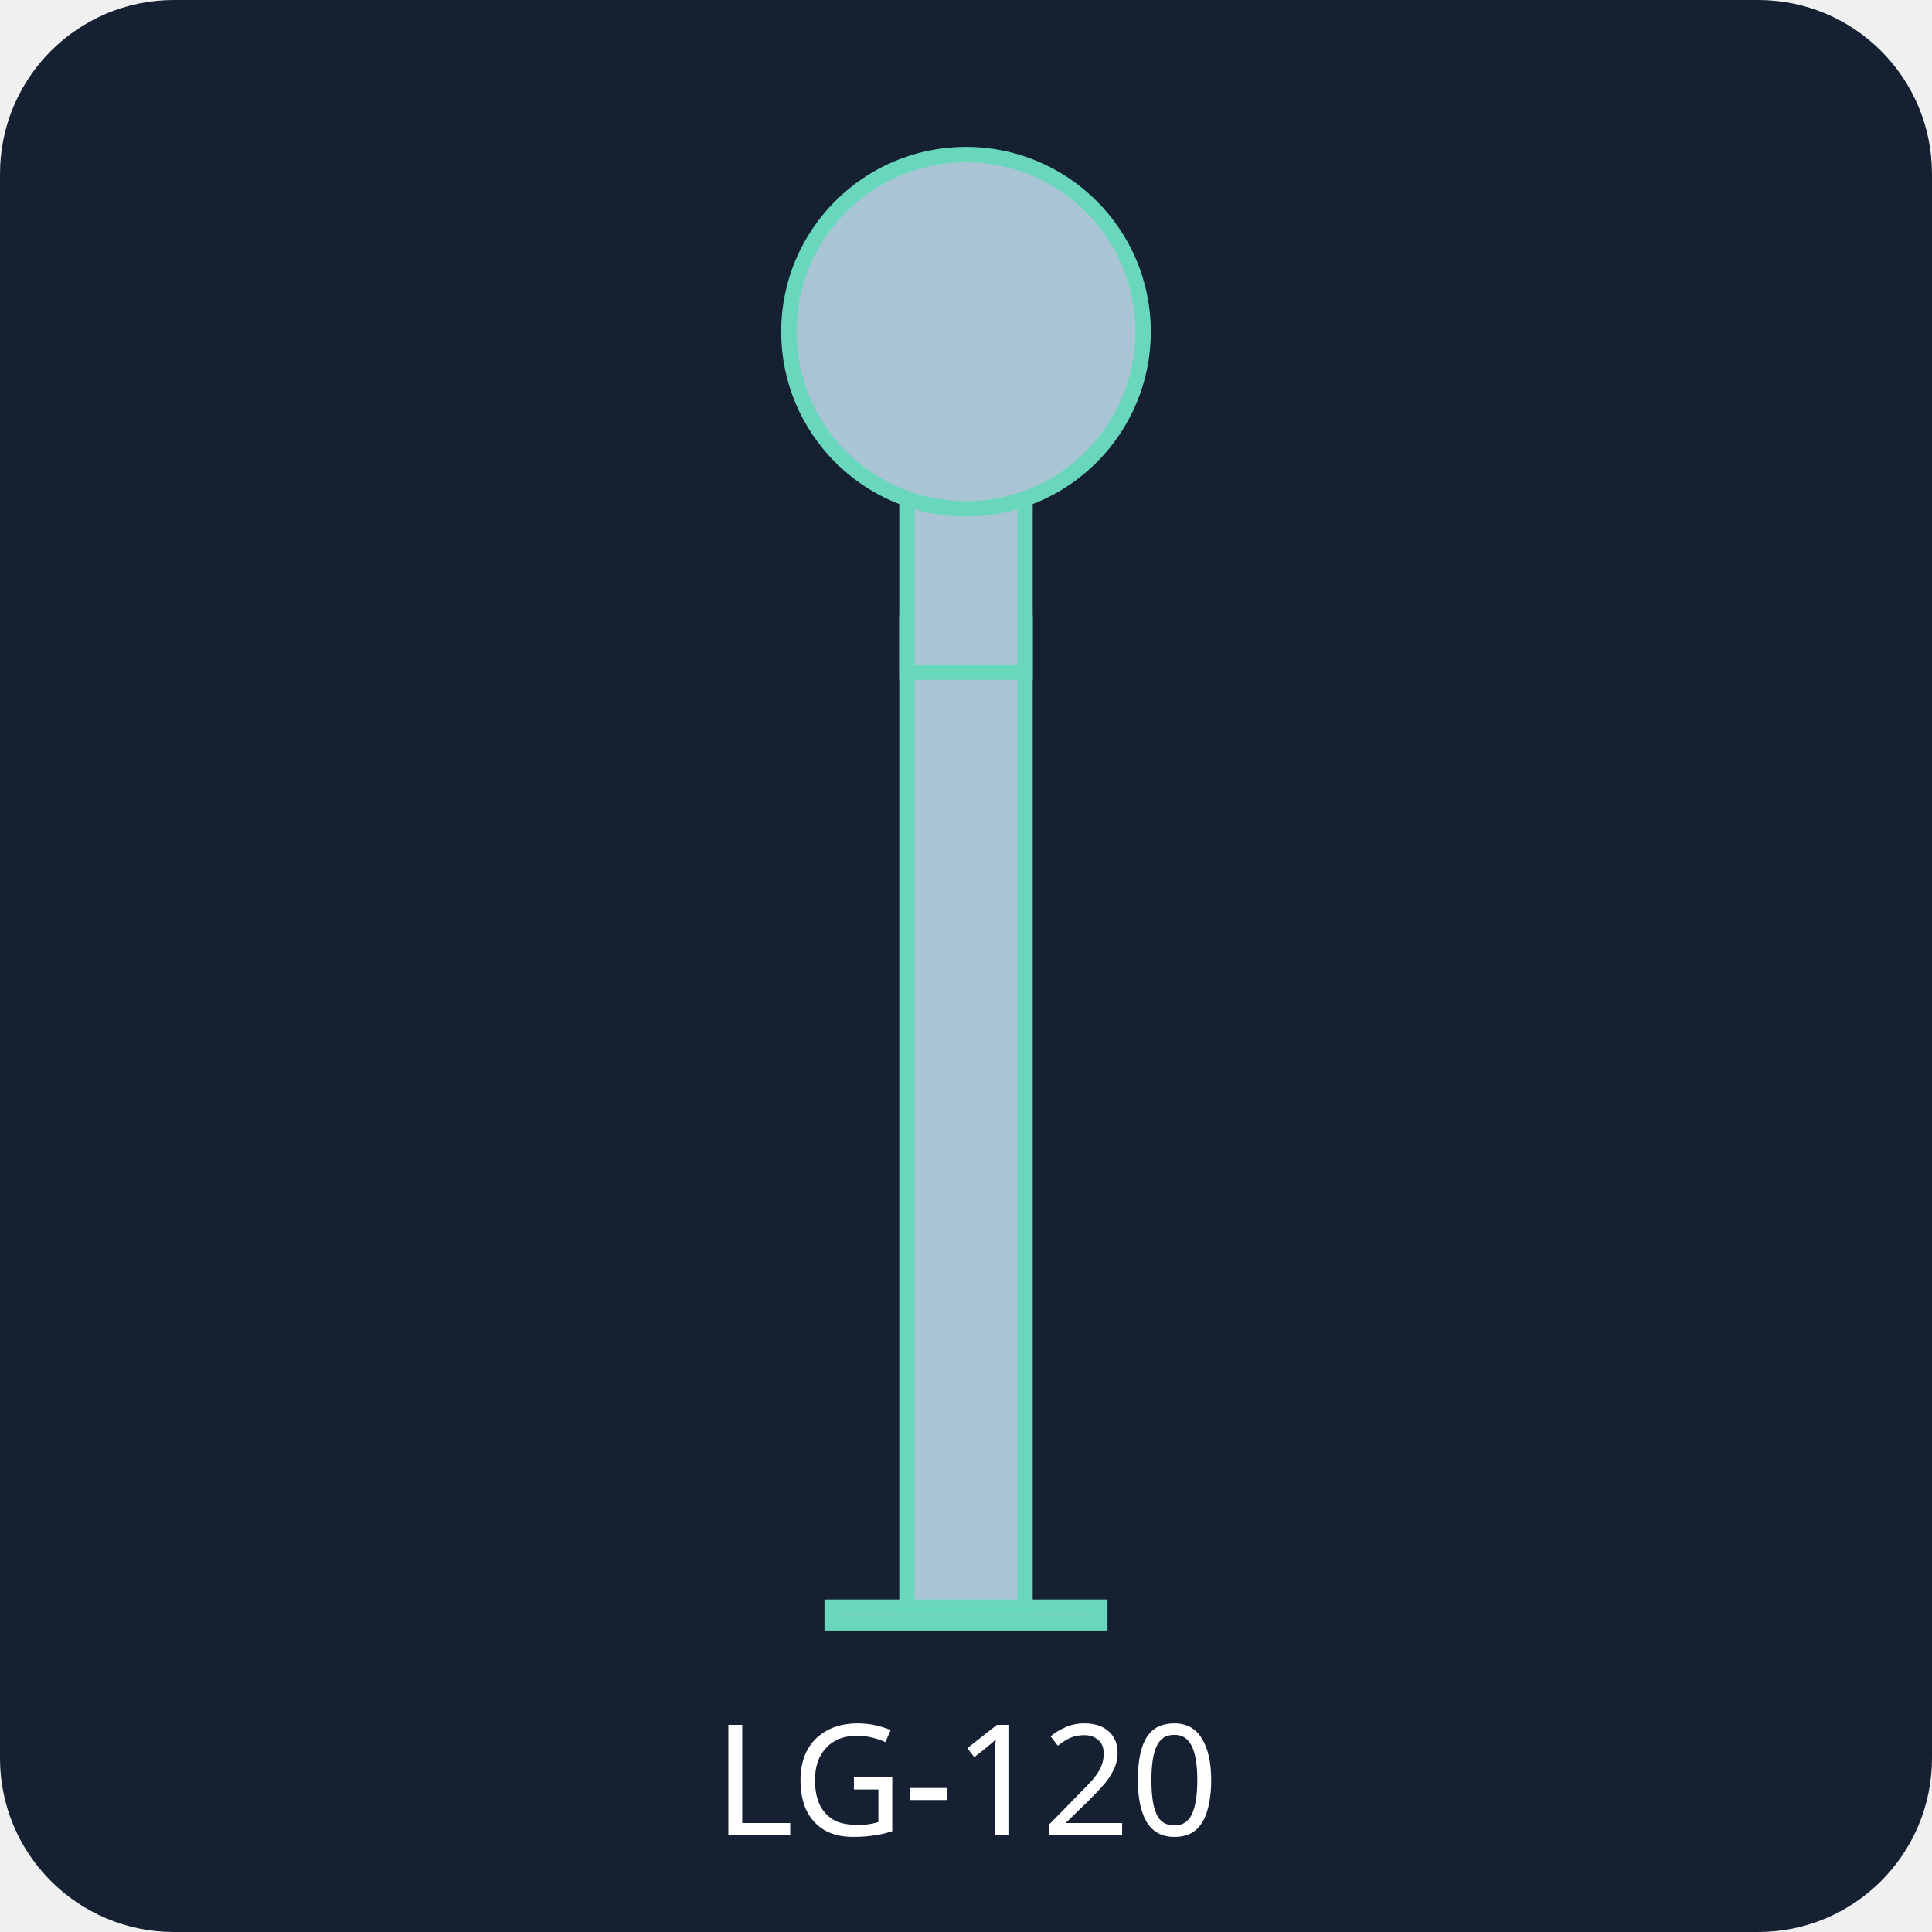
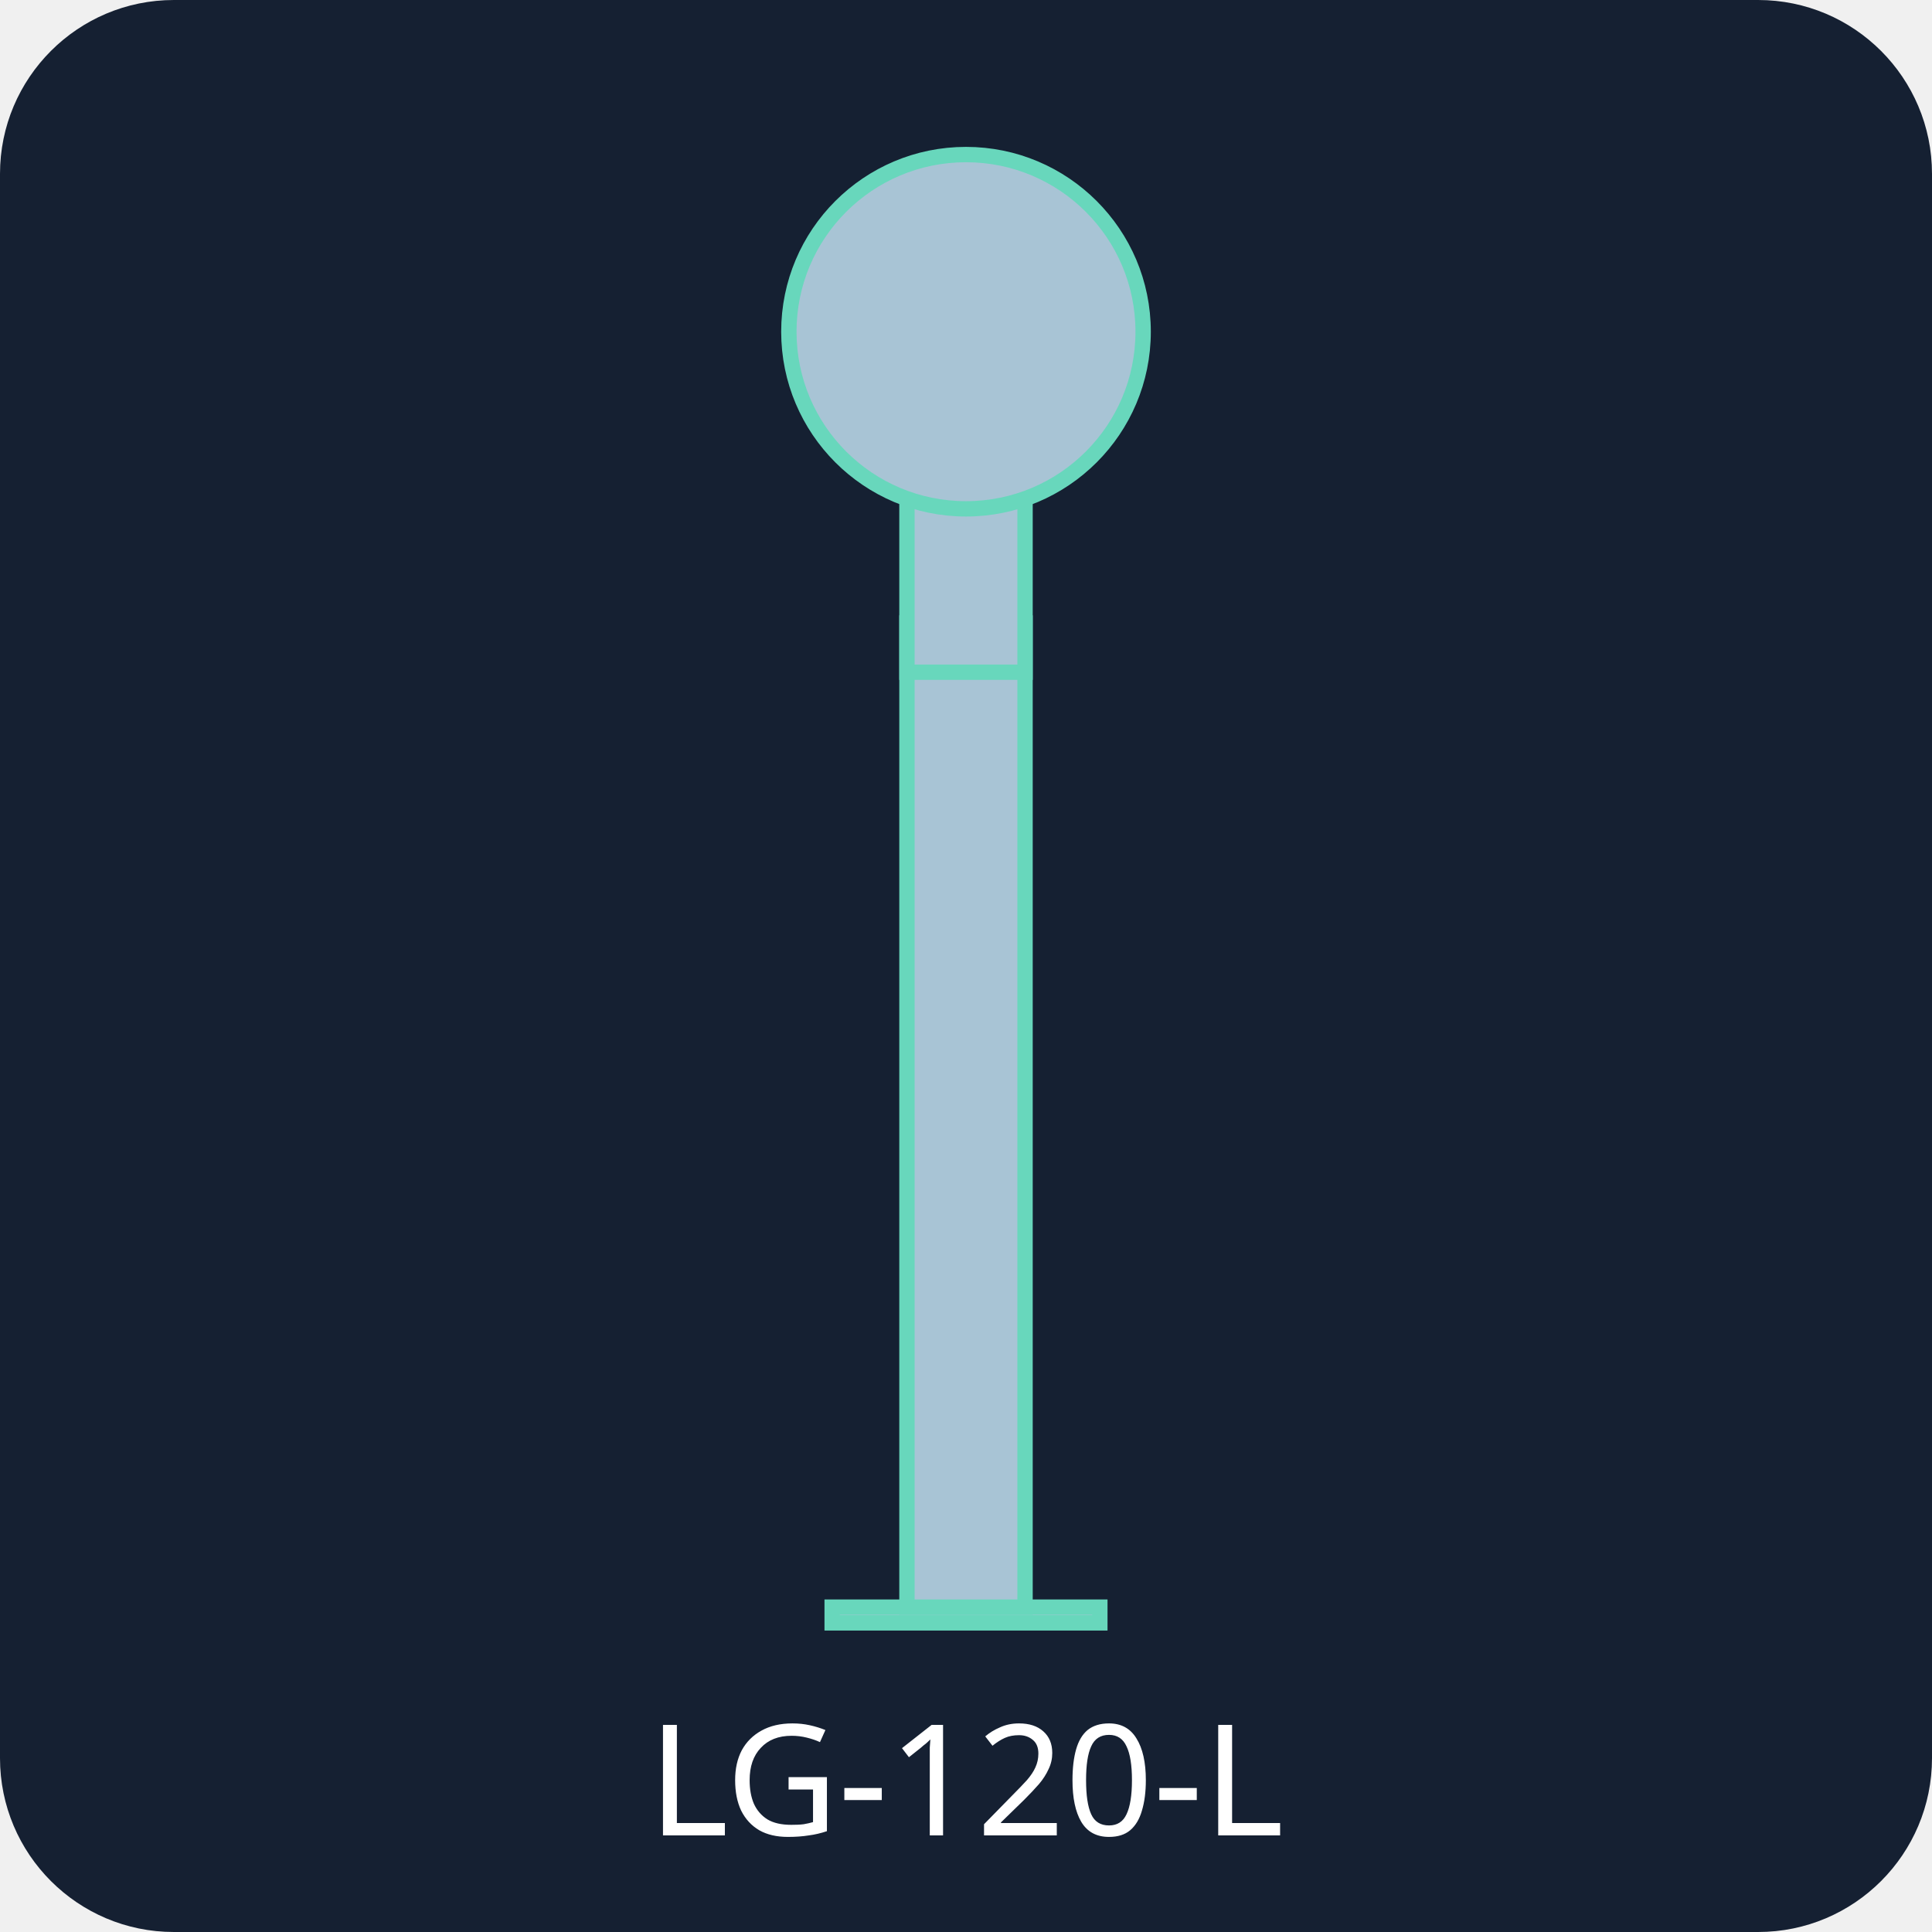
<svg xmlns="http://www.w3.org/2000/svg" width="128" height="128" viewBox="0 0 100 100">
  <rect width="100" height="100" rx="9" fill="#152032" />
  <g fill="#a8c4d5" stroke="#68d7bc" stroke-width="0.039" transform="translate(50.0 83.59249) scale(20.37534)">
    <rect x="-0.34" y="-0.02" width="0.68" height="0.04" />
    <rect x="-0.15" y="-2.52" width="0.3" height="2.5" />
    <rect x="-0.15" y="-2.845" width="0.3" height="0.45" />
    <circle cx="0" cy="-3.26" r="0.45" />
  </g>
-   <text x="50" y="95" text-anchor="middle" font-family="sans-serif" font-size="8" fill="#ffffff">LG-120</text>
+   <text x="50" y="95" text-anchor="middle" font-family="sans-serif" font-size="8" fill="#ffffff">LG-120-L</text>
</svg>
